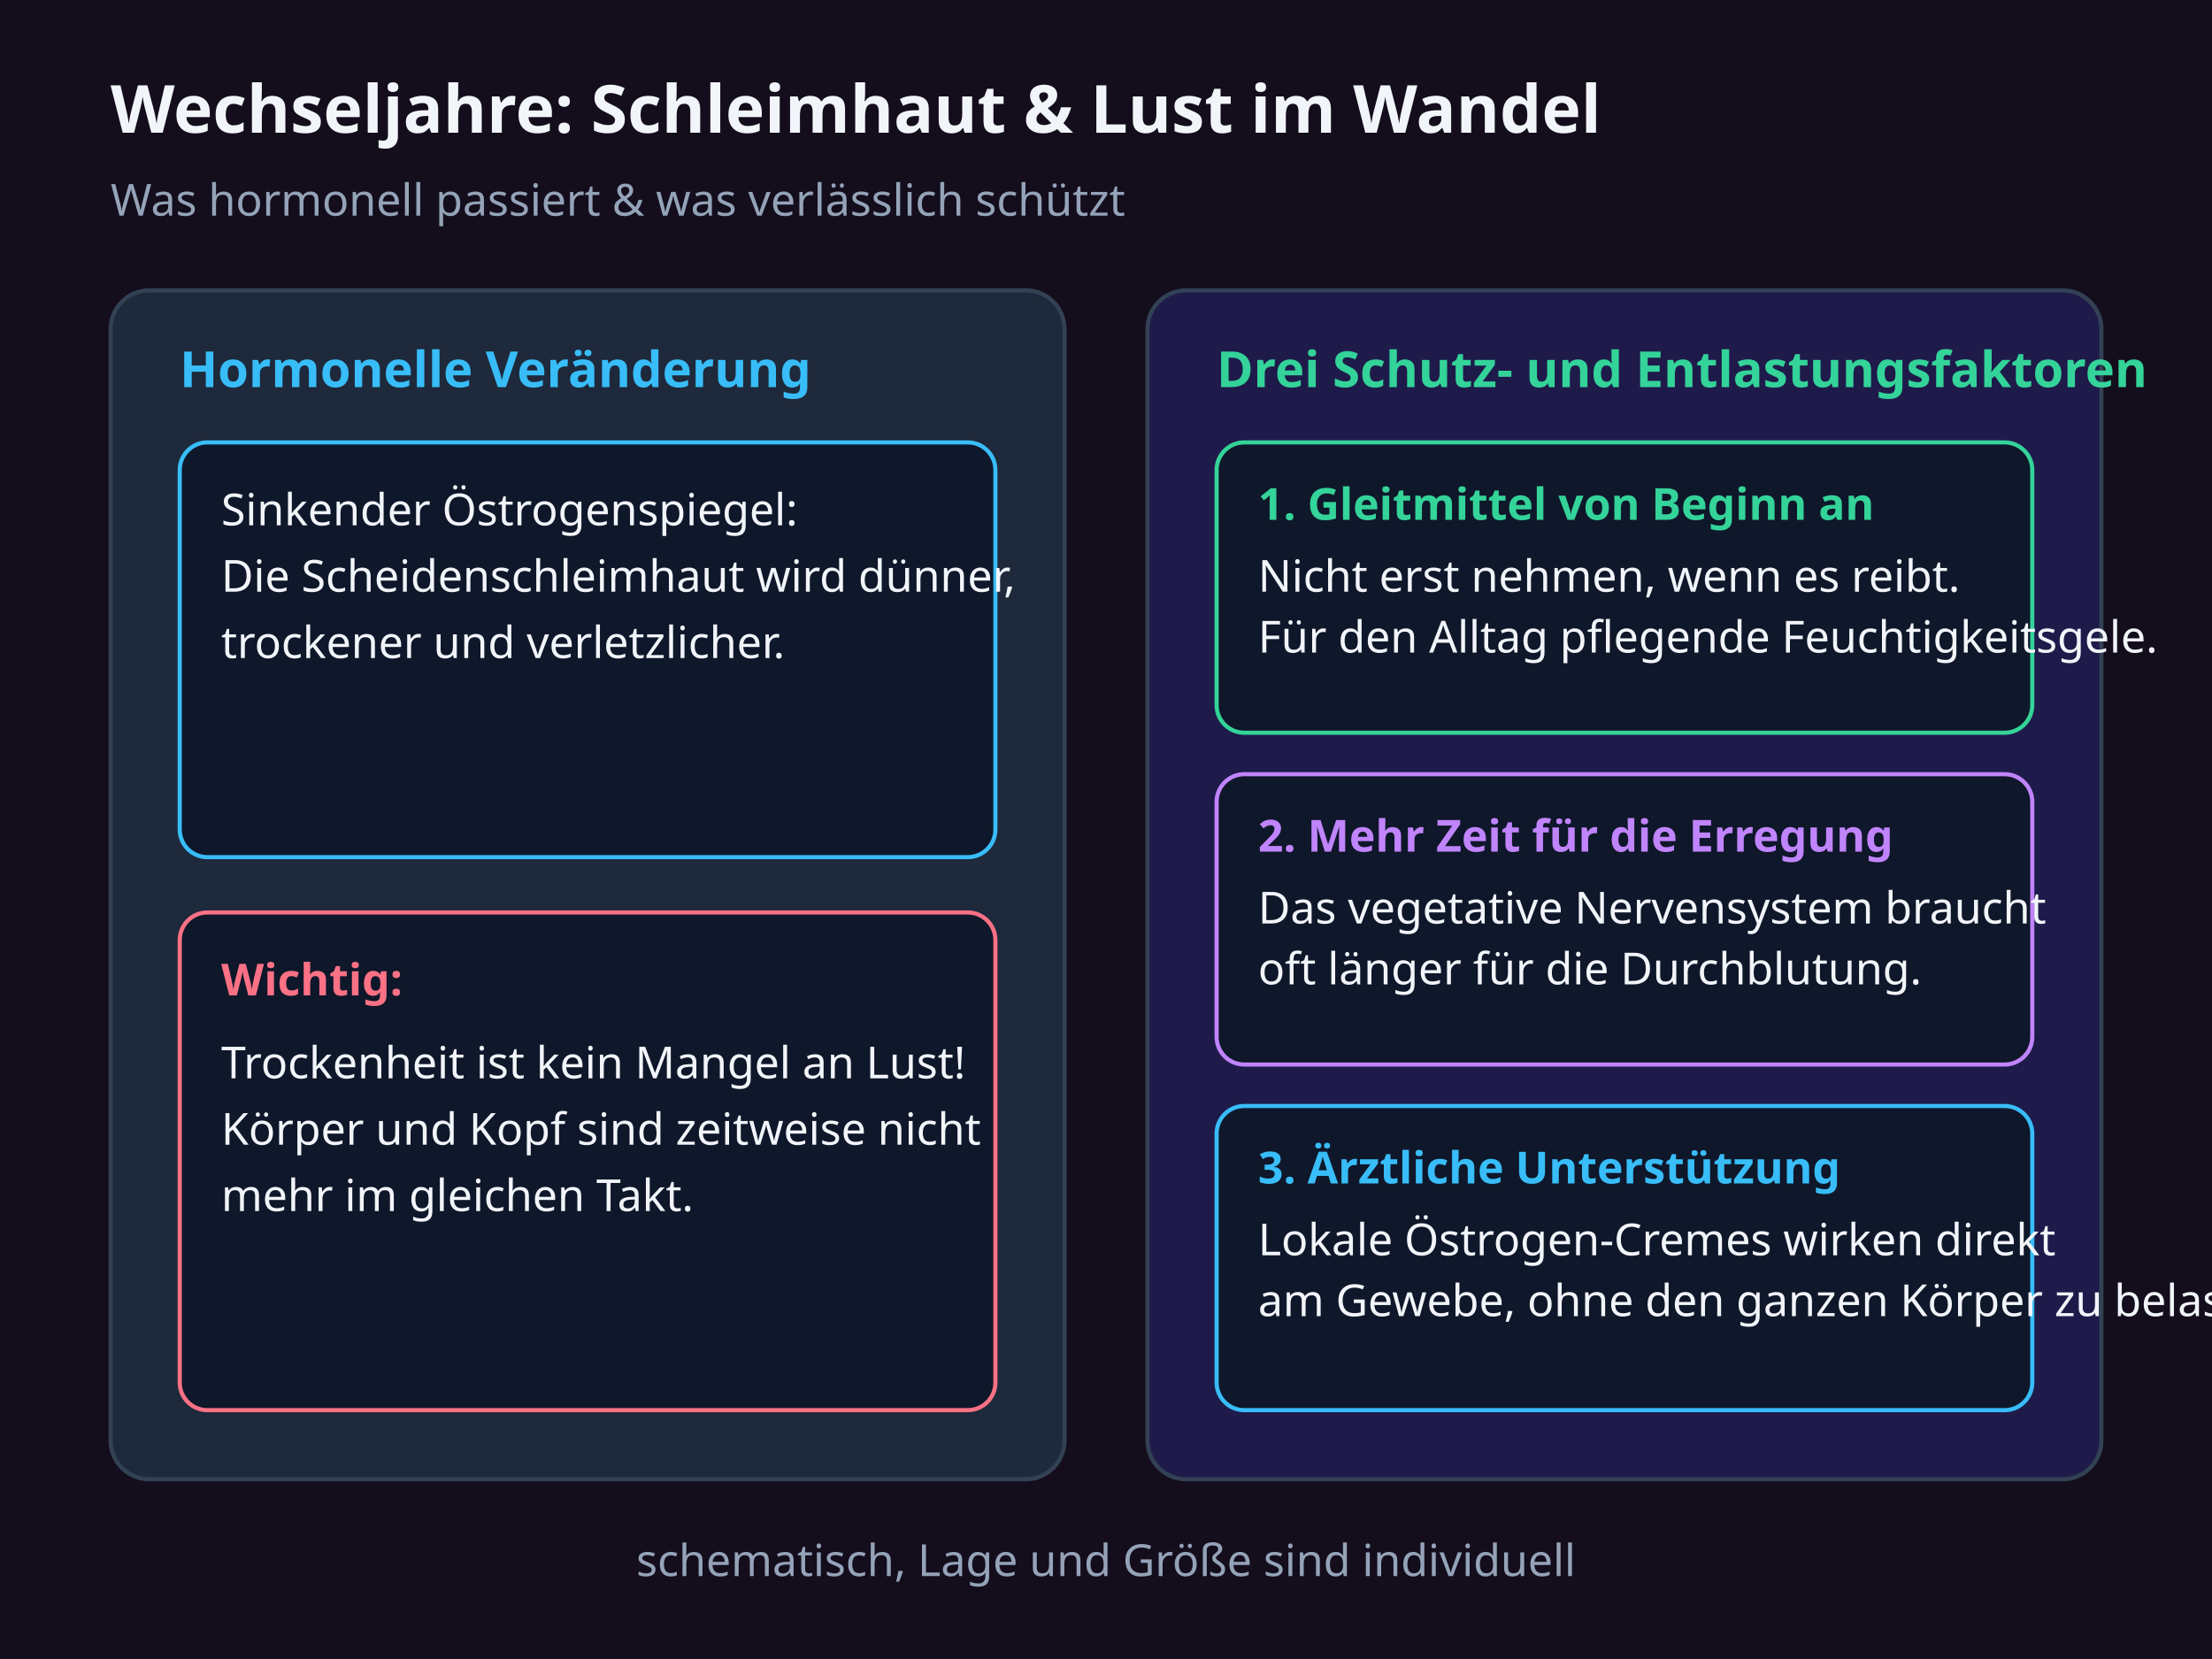
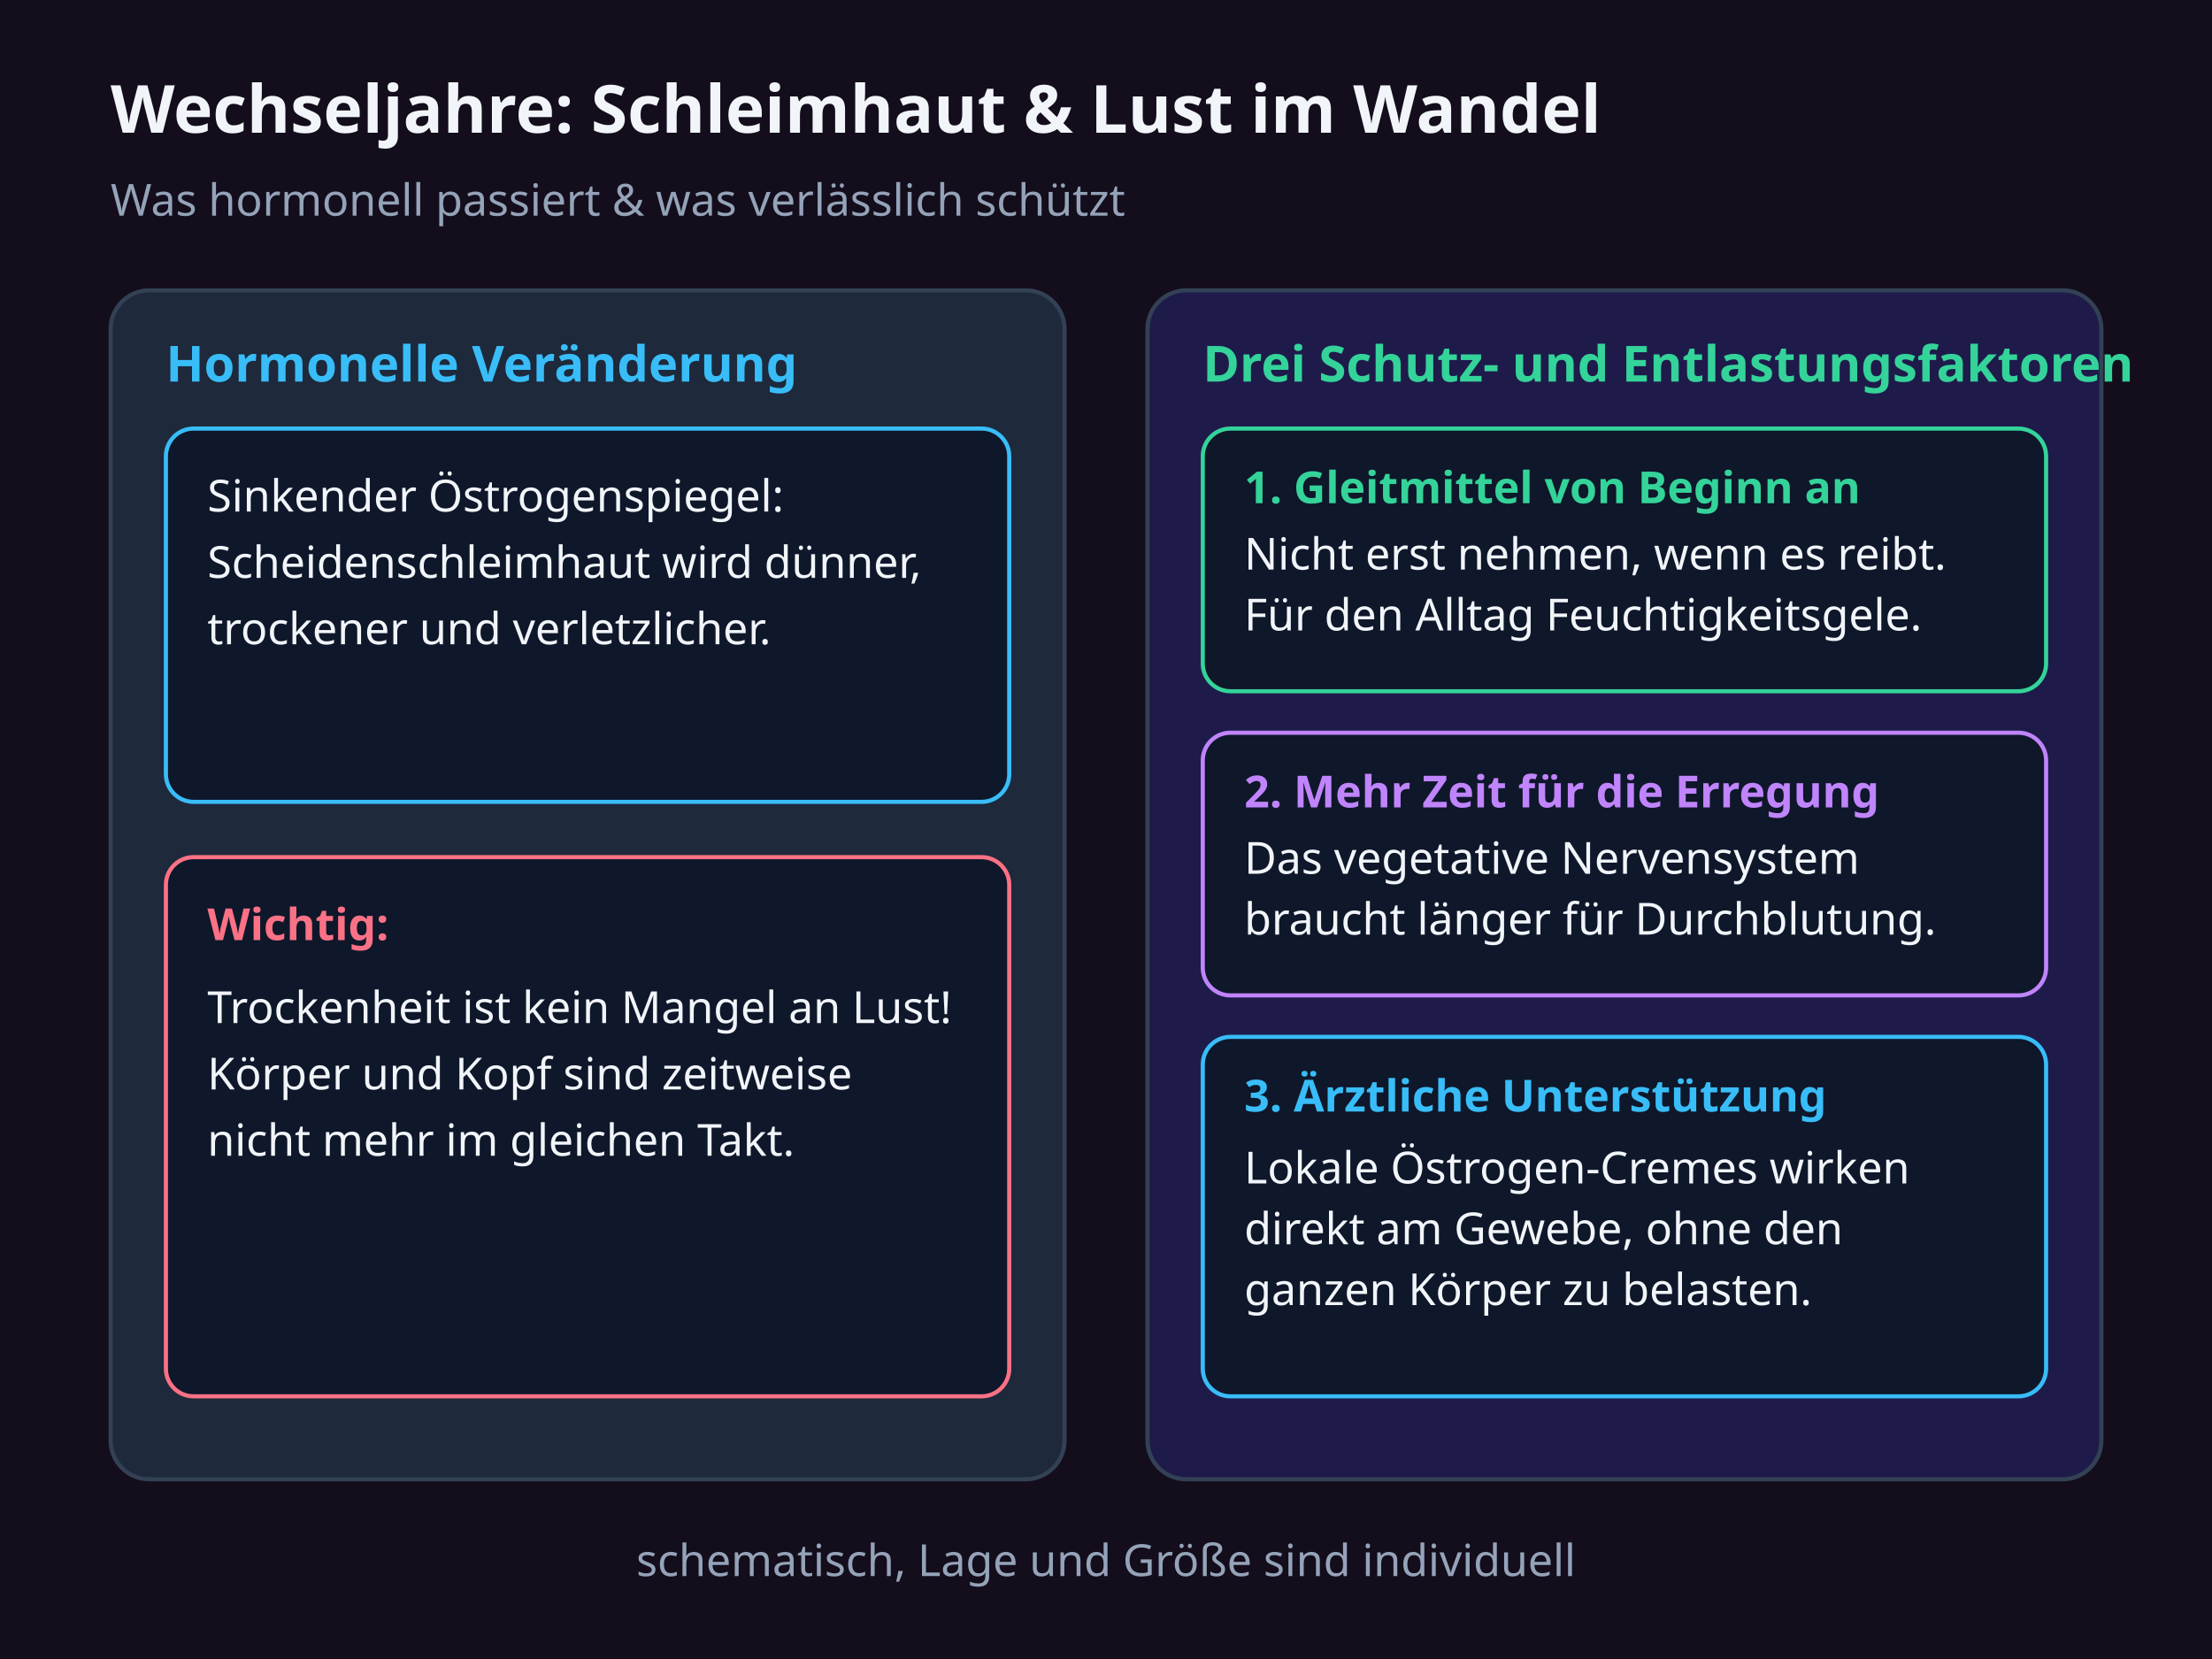
<svg xmlns="http://www.w3.org/2000/svg" viewBox="0 0 800 600" width="100%" height="100%">
  <rect width="800" height="600" fill="#140D1C" />
  <defs>
    <linearGradient id="bgGrad" x1="0%" y1="0%" x2="100%" y2="100%">
      <stop offset="0%" stop-color="#1E1B4B" stop-opacity="0.6" />
      <stop offset="100%" stop-color="#0F172A" stop-opacity="0.8" />
    </linearGradient>
    <linearGradient id="roseGrad" x1="0%" y1="0%" x2="100%" y2="0%">
      <stop offset="0%" stop-color="#FB7185" />
      <stop offset="100%" stop-color="#F43F5E" />
    </linearGradient>
    <linearGradient id="cyanGrad" x1="0%" y1="0%" x2="100%" y2="0%">
      <stop offset="0%" stop-color="#38BDF8" />
      <stop offset="100%" stop-color="#0284C7" />
    </linearGradient>
    <linearGradient id="greenGrad" x1="0%" y1="0%" x2="100%" y2="0%">
      <stop offset="0%" stop-color="#34D399" />
      <stop offset="100%" stop-color="#059669" />
    </linearGradient>
    <linearGradient id="purpleGrad" x1="0%" y1="0%" x2="100%" y2="0%">
      <stop offset="0%" stop-color="#C084FC" />
      <stop offset="100%" stop-color="#9333EA" />
    </linearGradient>
  </defs>
  <text x="40" y="48" fill="#F1F5F9" font-family="sans-serif" font-size="24px" font-weight="bold">Wechseljahre: Schleimhaut &amp; Lust im Wandel</text>
  <text x="40" y="78" fill="#94A3B8" font-family="sans-serif" font-size="16px">Was hormonell passiert &amp; was verlässlich schützt</text>
  <rect x="40" y="105" width="345" height="430" rx="14" fill="#1E293B" stroke="#334155" stroke-width="1.5" />
-   <text x="65" y="140" fill="#38BDF8" font-family="sans-serif" font-size="18px" font-weight="bold">Hormonelle Veränderung</text>
-   <rect x="65" y="160" width="295" height="150" rx="10" fill="#0F172A" stroke="#38BDF8" stroke-width="1.5" />
-   <text x="80" y="190" fill="#F1F5F9" font-family="sans-serif" font-size="16px" font-weight="normal" text-anchor="start">Sinkender Östrogenspiegel:</text>
-   <text x="80" y="214" fill="#F1F5F9" font-family="sans-serif" font-size="16px" font-weight="normal" text-anchor="start">Die Scheidenschleimhaut wird dünner,</text>
-   <text x="80" y="238" fill="#F1F5F9" font-family="sans-serif" font-size="16px" font-weight="normal" text-anchor="start">trockener und verletzlicher.</text>
-   <rect x="65" y="330" width="295" height="180" rx="10" fill="#0F172A" stroke="#FB7185" stroke-width="1.5" />
-   <text x="80" y="360" fill="#FB7185" font-family="sans-serif" font-size="16px" font-weight="bold">Wichtig:</text>
-   <text x="80" y="390" fill="#F1F5F9" font-family="sans-serif" font-size="16px" font-weight="normal" text-anchor="start">Trockenheit ist kein Mangel an Lust!</text>
-   <text x="80" y="414" fill="#F1F5F9" font-family="sans-serif" font-size="16px" font-weight="normal" text-anchor="start">Körper und Kopf sind zeitweise nicht</text>
-   <text x="80" y="438" fill="#F1F5F9" font-family="sans-serif" font-size="16px" font-weight="normal" text-anchor="start">mehr im gleichen Takt.</text>
+   <text x="60" y="138" fill="#38BDF8" font-family="sans-serif" font-size="18px" font-weight="bold">Hormonelle Veränderung</text>
+   <rect x="60" y="155" width="305" height="135" rx="10" fill="#0F172A" stroke="#38BDF8" stroke-width="1.5" />
+   <text x="75" y="185" fill="#F1F5F9" font-family="sans-serif" font-size="16px" font-weight="normal" text-anchor="start">Sinkender Östrogenspiegel:</text>
+   <text x="75" y="209" fill="#F1F5F9" font-family="sans-serif" font-size="16px" font-weight="normal" text-anchor="start">Scheidenschleimhaut wird dünner,</text>
+   <text x="75" y="233" fill="#F1F5F9" font-family="sans-serif" font-size="16px" font-weight="normal" text-anchor="start">trockener und verletzlicher.</text>
+   <rect x="60" y="310" width="305" height="195" rx="10" fill="#0F172A" stroke="#FB7185" stroke-width="1.5" />
+   <text x="75" y="340" fill="#FB7185" font-family="sans-serif" font-size="16px" font-weight="bold">Wichtig:</text>
+   <text x="75" y="370" fill="#F1F5F9" font-family="sans-serif" font-size="16px" font-weight="normal" text-anchor="start">Trockenheit ist kein Mangel an Lust!</text>
+   <text x="75" y="394" fill="#F1F5F9" font-family="sans-serif" font-size="16px" font-weight="normal" text-anchor="start">Körper und Kopf sind zeitweise</text>
+   <text x="75" y="418" fill="#F1F5F9" font-family="sans-serif" font-size="16px" font-weight="normal" text-anchor="start">nicht mehr im gleichen Takt.</text>
  <rect x="415" y="105" width="345" height="430" rx="14" fill="#1E1B4B" stroke="#334155" stroke-width="1.5" />
-   <text x="440" y="140" fill="#34D399" font-family="sans-serif" font-size="18px" font-weight="bold">Drei Schutz- und Entlastungsfaktoren</text>
-   <rect x="440" y="160" width="295" height="105" rx="10" fill="#0F172A" stroke="#34D399" stroke-width="1.5" />
-   <text x="455" y="188" fill="#34D399" font-family="sans-serif" font-size="16px" font-weight="bold">1. Gleitmittel von Beginn an</text>
-   <text x="455" y="214" fill="#F1F5F9" font-family="sans-serif" font-size="16px" font-weight="normal" text-anchor="start">Nicht erst nehmen, wenn es reibt.</text>
-   <text x="455" y="236" fill="#F1F5F9" font-family="sans-serif" font-size="16px" font-weight="normal" text-anchor="start">Für den Alltag pflegende Feuchtigkeitsgele.</text>
-   <rect x="440" y="280" width="295" height="105" rx="10" fill="#0F172A" stroke="#C084FC" stroke-width="1.5" />
-   <text x="455" y="308" fill="#C084FC" font-family="sans-serif" font-size="16px" font-weight="bold">2. Mehr Zeit für die Erregung</text>
-   <text x="455" y="334" fill="#F1F5F9" font-family="sans-serif" font-size="16px" font-weight="normal" text-anchor="start">Das vegetative Nervensystem braucht</text>
-   <text x="455" y="356" fill="#F1F5F9" font-family="sans-serif" font-size="16px" font-weight="normal" text-anchor="start">oft länger für die Durchblutung.</text>
-   <rect x="440" y="400" width="295" height="110" rx="10" fill="#0F172A" stroke="#38BDF8" stroke-width="1.5" />
-   <text x="455" y="428" fill="#38BDF8" font-family="sans-serif" font-size="16px" font-weight="bold">3. Ärztliche Unterstützung</text>
-   <text x="455" y="454" fill="#F1F5F9" font-family="sans-serif" font-size="16px" font-weight="normal" text-anchor="start">Lokale Östrogen-Cremes wirken direkt</text>
-   <text x="455" y="476" fill="#F1F5F9" font-family="sans-serif" font-size="16px" font-weight="normal" text-anchor="start">am Gewebe, ohne den ganzen Körper zu belasten.</text>
+   <text x="435" y="138" fill="#34D399" font-family="sans-serif" font-size="18px" font-weight="bold">Drei Schutz- und Entlastungsfaktoren</text>
+   <rect x="435" y="155" width="305" height="95" rx="10" fill="#0F172A" stroke="#34D399" stroke-width="1.5" />
+   <text x="450" y="182" fill="#34D399" font-family="sans-serif" font-size="16px" font-weight="bold">1. Gleitmittel von Beginn an</text>
+   <text x="450" y="206" fill="#F1F5F9" font-family="sans-serif" font-size="16px" font-weight="normal" text-anchor="start">Nicht erst nehmen, wenn es reibt.</text>
+   <text x="450" y="228" fill="#F1F5F9" font-family="sans-serif" font-size="16px" font-weight="normal" text-anchor="start">Für den Alltag Feuchtigkeitsgele.</text>
+   <rect x="435" y="265" width="305" height="95" rx="10" fill="#0F172A" stroke="#C084FC" stroke-width="1.5" />
+   <text x="450" y="292" fill="#C084FC" font-family="sans-serif" font-size="16px" font-weight="bold">2. Mehr Zeit für die Erregung</text>
+   <text x="450" y="316" fill="#F1F5F9" font-family="sans-serif" font-size="16px" font-weight="normal" text-anchor="start">Das vegetative Nervensystem</text>
+   <text x="450" y="338" fill="#F1F5F9" font-family="sans-serif" font-size="16px" font-weight="normal" text-anchor="start">braucht länger für Durchblutung.</text>
+   <rect x="435" y="375" width="305" height="130" rx="10" fill="#0F172A" stroke="#38BDF8" stroke-width="1.5" />
+   <text x="450" y="402" fill="#38BDF8" font-family="sans-serif" font-size="16px" font-weight="bold">3. Ärztliche Unterstützung</text>
+   <text x="450" y="428" fill="#F1F5F9" font-family="sans-serif" font-size="16px" font-weight="normal" text-anchor="start">Lokale Östrogen-Cremes wirken</text>
+   <text x="450" y="450" fill="#F1F5F9" font-family="sans-serif" font-size="16px" font-weight="normal" text-anchor="start">direkt am Gewebe, ohne den</text>
+   <text x="450" y="472" fill="#F1F5F9" font-family="sans-serif" font-size="16px" font-weight="normal" text-anchor="start">ganzen Körper zu belasten.</text>
  <text x="400" y="570" fill="#94A3B8" font-family="sans-serif" font-size="16px" text-anchor="middle">schematisch, Lage und Größe sind individuell</text>
</svg>
